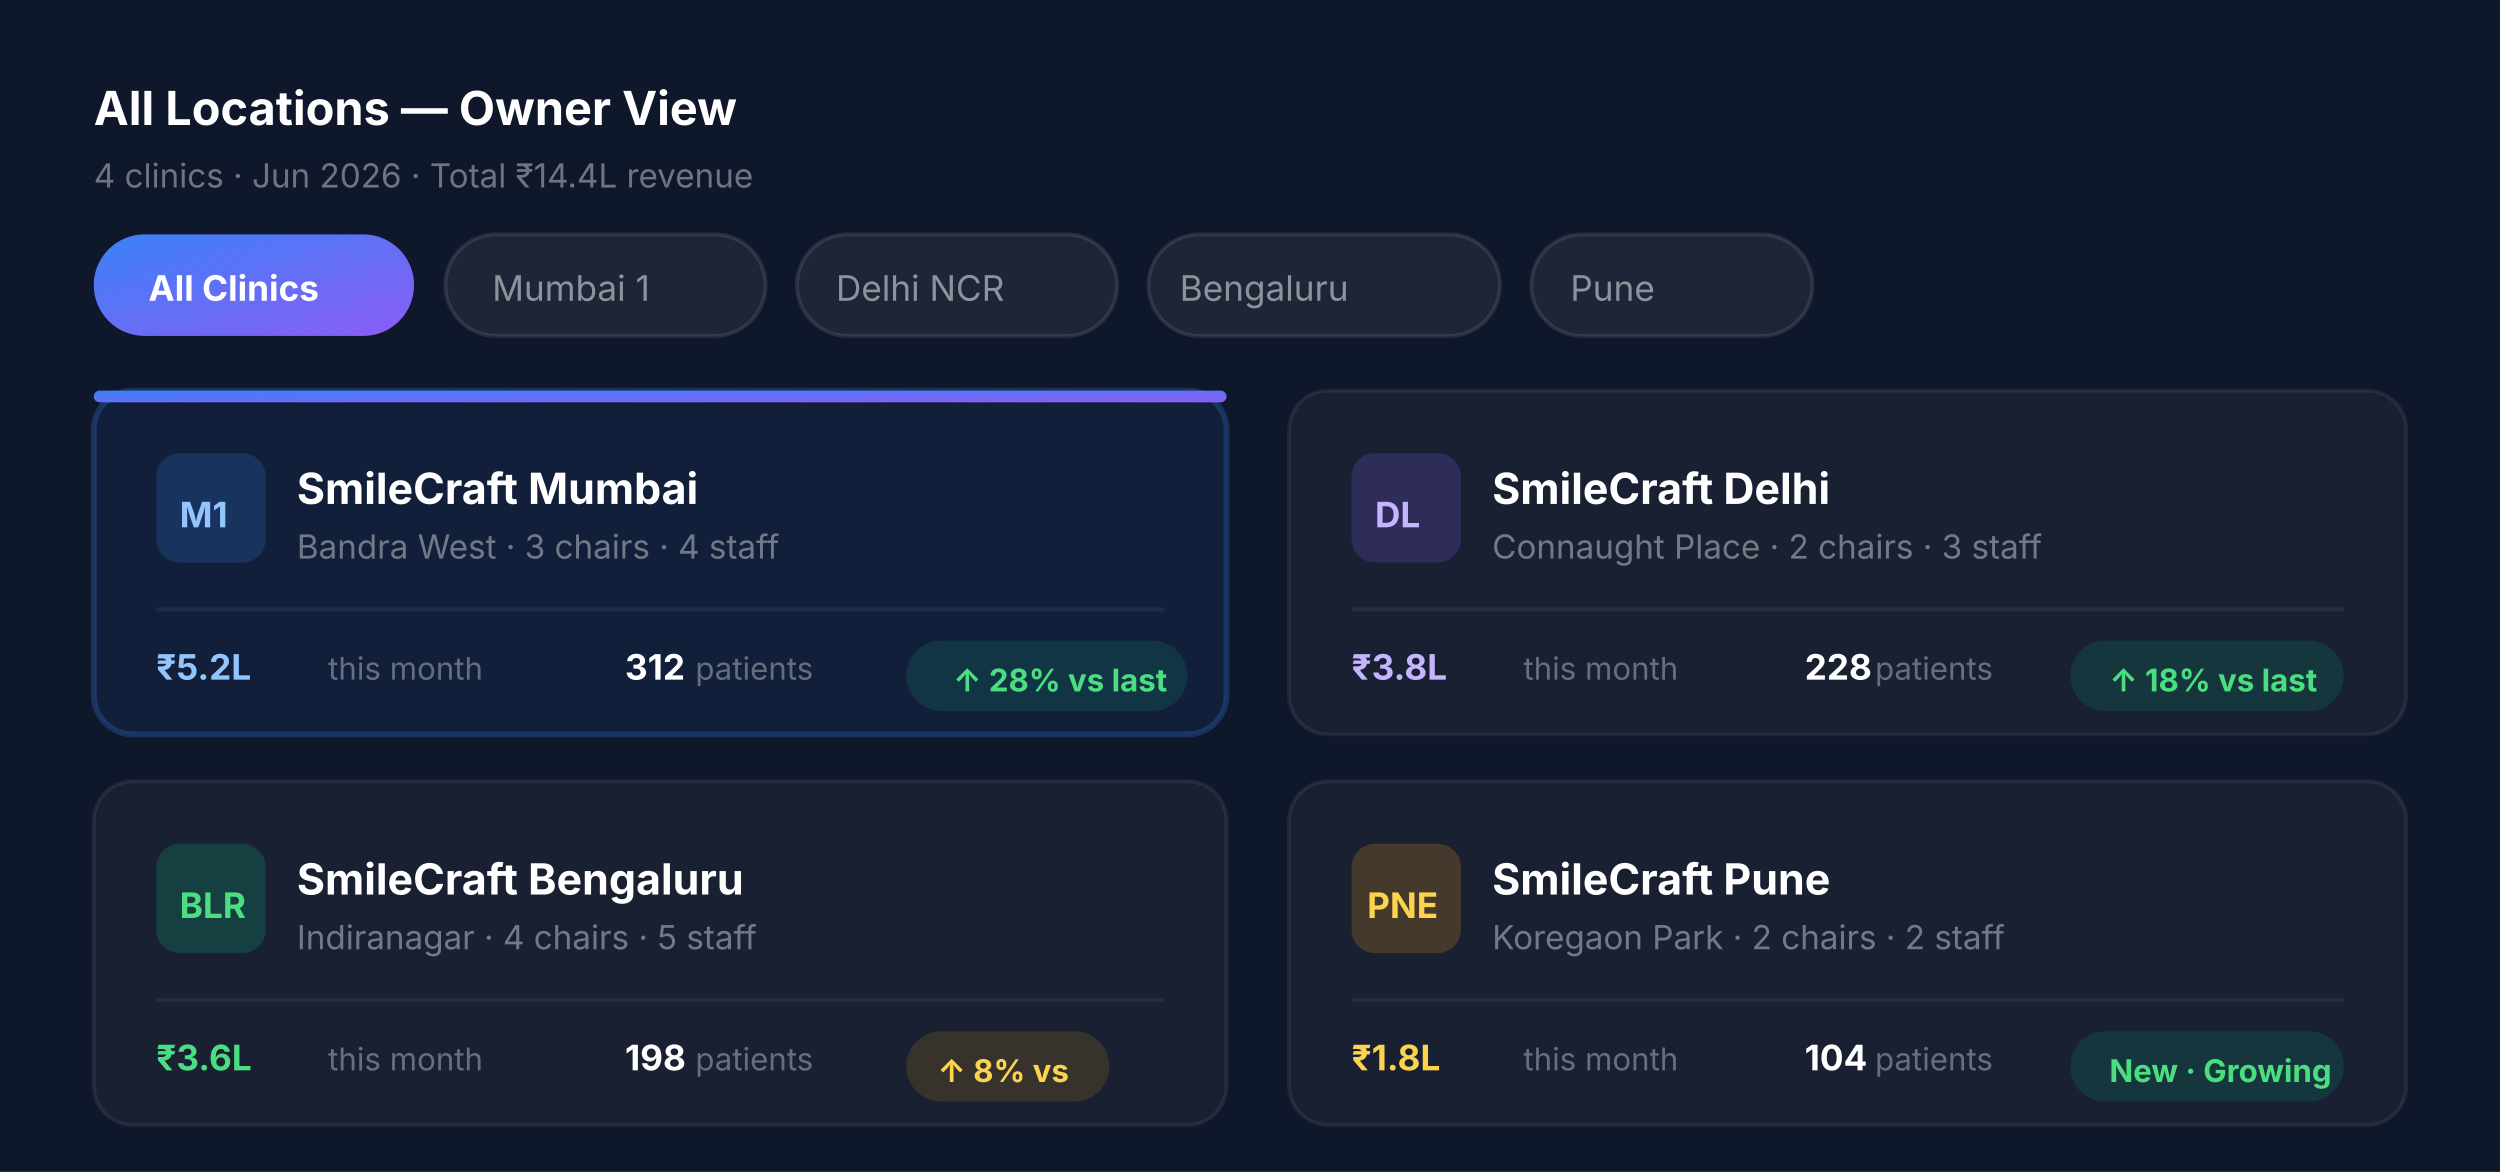
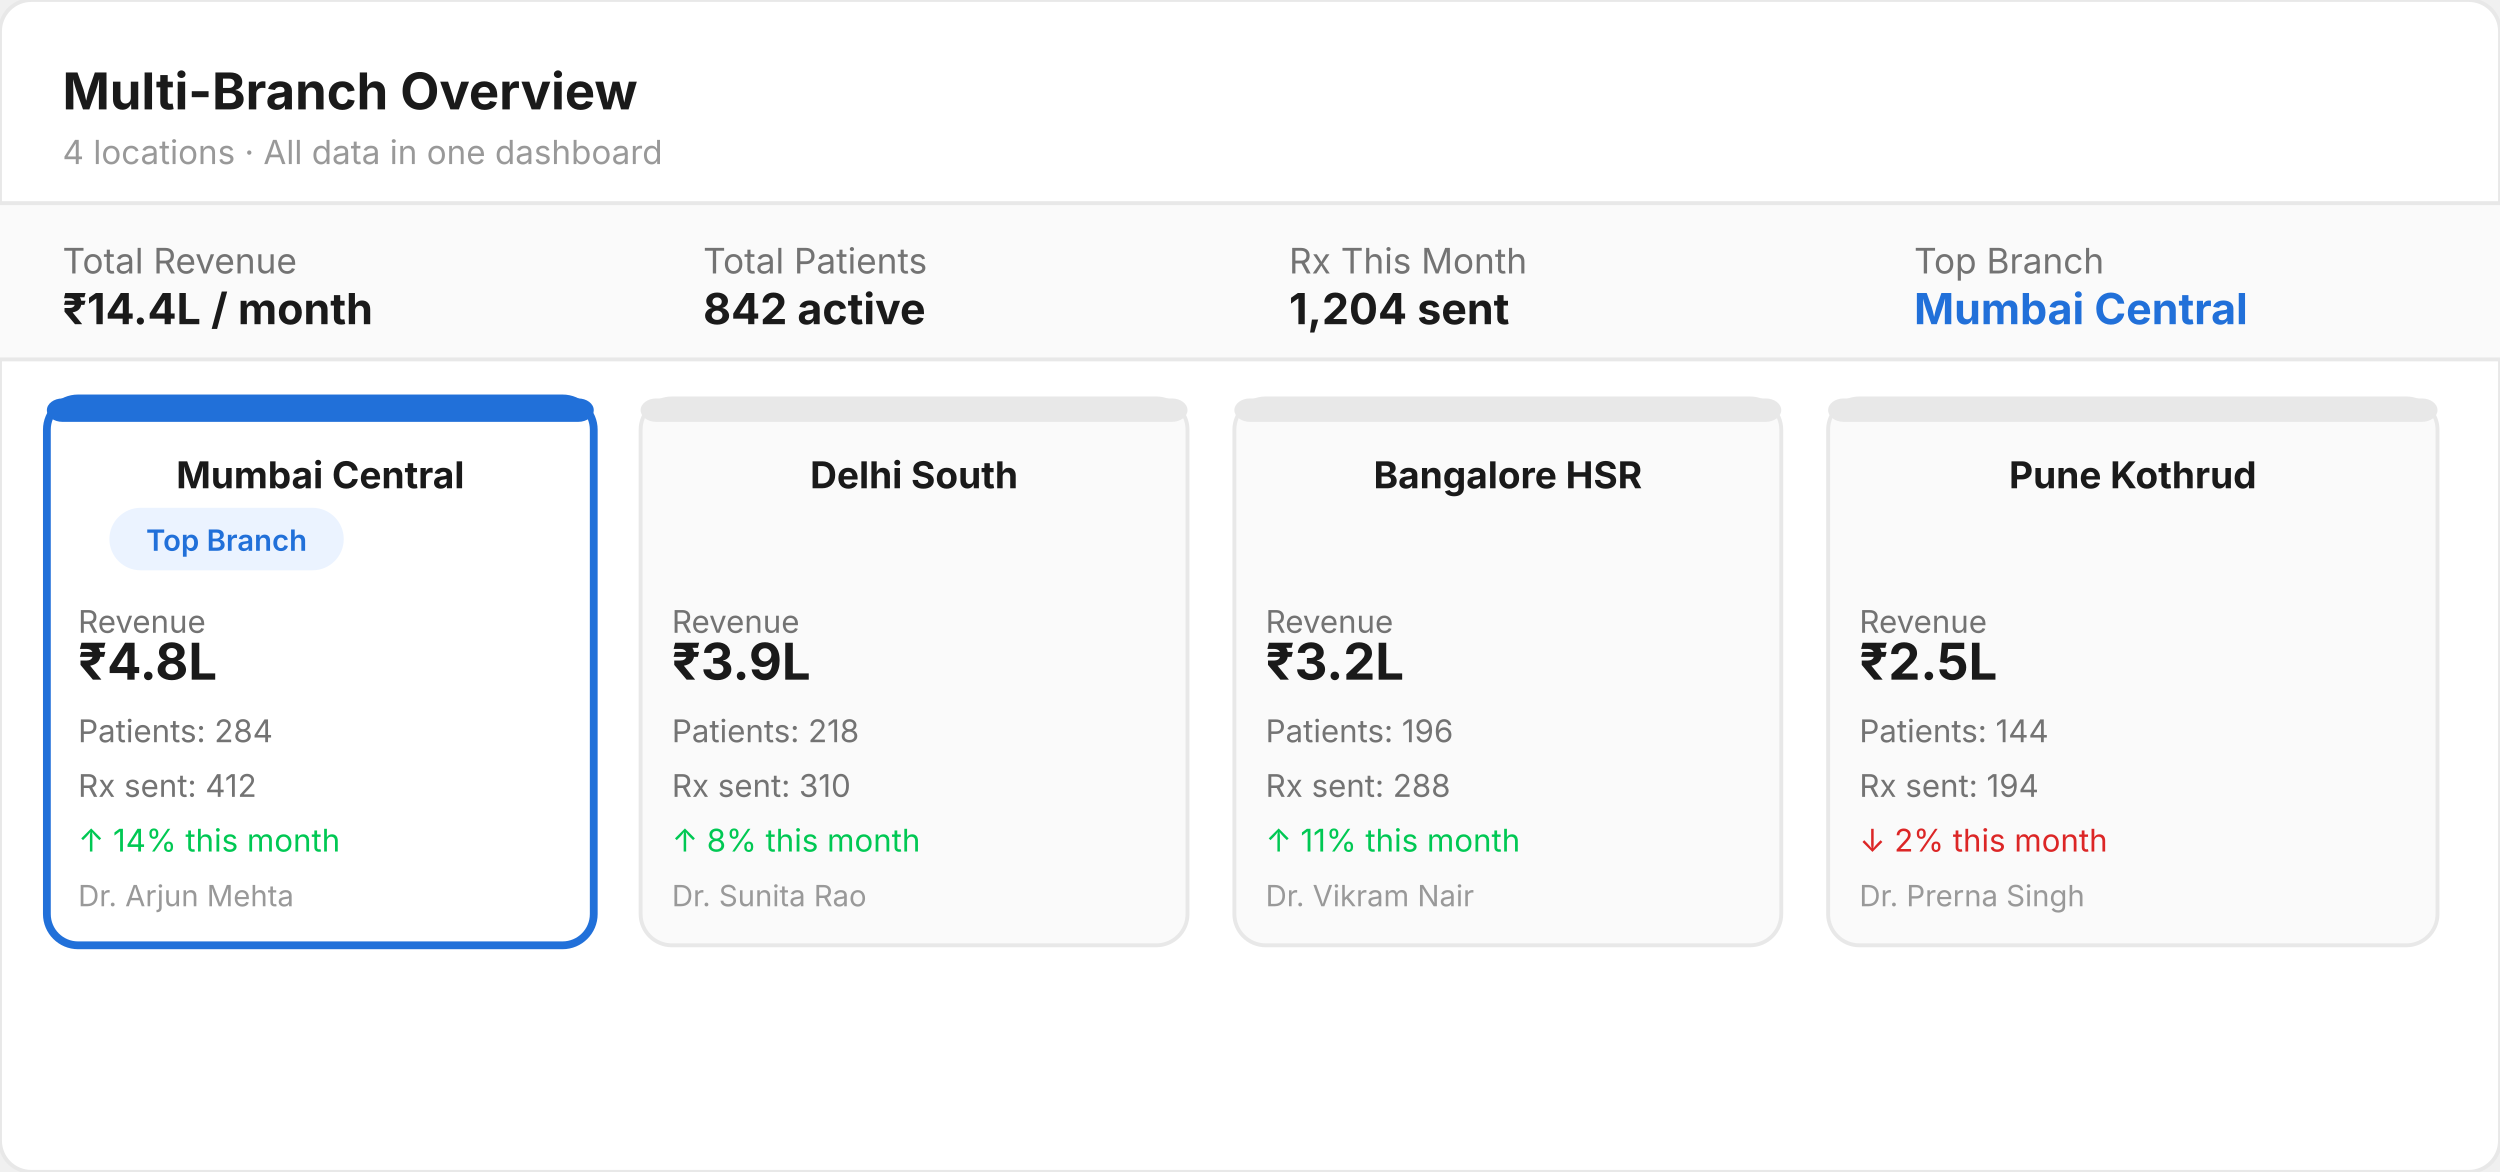
- <svg xmlns="http://www.w3.org/2000/svg" viewBox="0 0 640 300">
-   <defs>
-     <linearGradient id="brandG" x1="0" y1="0" x2="1" y2="1">
-       <stop offset="0%" stop-color="#3b82f6" />
-       <stop offset="100%" stop-color="#8b5cf6" />
-     </linearGradient>
-   </defs>
-   <rect width="640" height="300" fill="#0f172a" />
-   <text x="24" y="32" font-size="12" font-weight="700" fill="white" font-family="-apple-system,sans-serif">All Locations — Owner View</text>
-   <text x="24" y="48" font-size="8.5" fill="rgba(255,255,255,0.4)" font-family="-apple-system,sans-serif">4 clinics · Jun 2026 · Total ₹14.4L revenue</text>
-   <rect x="24" y="60" width="82" height="26" rx="13" fill="url(#brandG)" />
-   <text x="38" y="77" font-size="9" font-weight="700" fill="white" font-family="-apple-system,sans-serif">All Clinics</text>
-   <rect x="114" y="60" width="82" height="26" rx="13" fill="rgba(255,255,255,0.06)" stroke="rgba(255,255,255,0.1)" stroke-width="1" />
-   <text x="126" y="77" font-size="9" fill="rgba(255,255,255,0.5)" font-family="-apple-system,sans-serif">Mumbai 1</text>
-   <rect x="204" y="60" width="82" height="26" rx="13" fill="rgba(255,255,255,0.06)" stroke="rgba(255,255,255,0.1)" stroke-width="1" />
-   <text x="214" y="77" font-size="9" fill="rgba(255,255,255,0.5)" font-family="-apple-system,sans-serif">Delhi NCR</text>
-   <rect x="294" y="60" width="90" height="26" rx="13" fill="rgba(255,255,255,0.06)" stroke="rgba(255,255,255,0.1)" stroke-width="1" />
-   <text x="302" y="77" font-size="9" fill="rgba(255,255,255,0.5)" font-family="-apple-system,sans-serif">Bengaluru</text>
-   <rect x="392" y="60" width="72" height="26" rx="13" fill="rgba(255,255,255,0.06)" stroke="rgba(255,255,255,0.1)" stroke-width="1" />
-   <text x="402" y="77" font-size="9" fill="rgba(255,255,255,0.5)" font-family="-apple-system,sans-serif">Pune</text>
-   <rect x="24" y="100" width="290" height="88" rx="10" fill="rgba(59,130,246,0.08)" stroke="rgba(59,130,246,0.25)" stroke-width="1.5" />
-   <rect x="24" y="100" width="290" height="3" rx="1.5" fill="url(#brandG)" />
-   <rect x="40" y="116" width="28" height="28" rx="6" fill="rgba(59,130,246,0.2)" />
-   <text x="46" y="135" font-size="9" font-weight="700" fill="#93c5fd" font-family="-apple-system,sans-serif">M1</text>
-   <text x="76" y="129" font-size="11" font-weight="700" fill="white" font-family="-apple-system,sans-serif">SmileCraft Mumbai</text>
-   <text x="76" y="143" font-size="8.5" fill="rgba(255,255,255,0.4)" font-family="-apple-system,sans-serif">Bandra West · 3 chairs · 4 staff</text>
-   <line x1="40" y1="156" x2="298" y2="156" stroke="rgba(255,255,255,0.06)" stroke-width="1" />
-   <text x="40" y="174" font-size="9" font-weight="700" fill="#93c5fd" font-family="-apple-system,sans-serif">₹5.2L</text>
-   <text x="84" y="174" font-size="8" fill="rgba(255,255,255,0.35)" font-family="-apple-system,sans-serif">this month</text>
-   <text x="160" y="174" font-size="9" font-weight="700" fill="white" font-family="-apple-system,sans-serif">312</text>
-   <text x="178" y="174" font-size="8" fill="rgba(255,255,255,0.35)" font-family="-apple-system,sans-serif">patients</text>
-   <rect x="232" y="164" width="72" height="18" rx="9" fill="rgba(16,185,129,0.15)" />
-   <text x="244" y="177" font-size="8" font-weight="700" fill="#4ade80" font-family="-apple-system,sans-serif">↑ 28% vs last</text>
-   <rect x="330" y="100" width="286" height="88" rx="10" fill="rgba(255,255,255,0.04)" stroke="rgba(255,255,255,0.07)" stroke-width="1" />
-   <rect x="346" y="116" width="28" height="28" rx="6" fill="rgba(139,92,246,0.2)" />
-   <text x="352" y="135" font-size="9" font-weight="700" fill="#c4b5fd" font-family="-apple-system,sans-serif">DL</text>
-   <text x="382" y="129" font-size="11" font-weight="700" fill="white" font-family="-apple-system,sans-serif">SmileCraft Delhi</text>
-   <text x="382" y="143" font-size="8.5" fill="rgba(255,255,255,0.4)" font-family="-apple-system,sans-serif">Connaught Place · 2 chairs · 3 staff</text>
-   <line x1="346" y1="156" x2="600" y2="156" stroke="rgba(255,255,255,0.06)" stroke-width="1" />
-   <text x="346" y="174" font-size="9" font-weight="700" fill="#c4b5fd" font-family="-apple-system,sans-serif">₹3.8L</text>
-   <text x="390" y="174" font-size="8" fill="rgba(255,255,255,0.35)" font-family="-apple-system,sans-serif">this month</text>
-   <text x="462" y="174" font-size="9" font-weight="700" fill="white" font-family="-apple-system,sans-serif">228</text>
-   <text x="480" y="174" font-size="8" fill="rgba(255,255,255,0.35)" font-family="-apple-system,sans-serif">patients</text>
-   <rect x="530" y="164" width="70" height="18" rx="9" fill="rgba(16,185,129,0.15)" />
-   <text x="540" y="177" font-size="8" font-weight="700" fill="#4ade80" font-family="-apple-system,sans-serif">↑ 18% vs last</text>
-   <rect x="24" y="200" width="290" height="88" rx="10" fill="rgba(255,255,255,0.04)" stroke="rgba(255,255,255,0.07)" stroke-width="1" />
-   <rect x="40" y="216" width="28" height="28" rx="6" fill="rgba(16,185,129,0.2)" />
-   <text x="46" y="235" font-size="9" font-weight="700" fill="#4ade80" font-family="-apple-system,sans-serif">BLR</text>
-   <text x="76" y="229" font-size="11" font-weight="700" fill="white" font-family="-apple-system,sans-serif">SmileCraft Bengaluru</text>
-   <text x="76" y="243" font-size="8.5" fill="rgba(255,255,255,0.4)" font-family="-apple-system,sans-serif">Indiranagar · 4 chairs · 5 staff</text>
-   <line x1="40" y1="256" x2="298" y2="256" stroke="rgba(255,255,255,0.06)" stroke-width="1" />
-   <text x="40" y="274" font-size="9" font-weight="700" fill="#4ade80" font-family="-apple-system,sans-serif">₹3.6L</text>
-   <text x="84" y="274" font-size="8" fill="rgba(255,255,255,0.35)" font-family="-apple-system,sans-serif">this month</text>
-   <text x="160" y="274" font-size="9" font-weight="700" fill="white" font-family="-apple-system,sans-serif">198</text>
-   <text x="178" y="274" font-size="8" fill="rgba(255,255,255,0.35)" font-family="-apple-system,sans-serif">patients</text>
-   <rect x="232" y="264" width="52" height="18" rx="9" fill="rgba(245,158,11,0.15)" />
-   <text x="240" y="277" font-size="8" font-weight="700" fill="#fcd34d" font-family="-apple-system,sans-serif">↑ 8% vs</text>
-   <rect x="330" y="200" width="286" height="88" rx="10" fill="rgba(255,255,255,0.04)" stroke="rgba(255,255,255,0.07)" stroke-width="1" />
-   <rect x="346" y="216" width="28" height="28" rx="6" fill="rgba(245,158,11,0.2)" />
-   <text x="350" y="235" font-size="9" font-weight="700" fill="#fcd34d" font-family="-apple-system,sans-serif">PNE</text>
-   <text x="382" y="229" font-size="11" font-weight="700" fill="white" font-family="-apple-system,sans-serif">SmileCraft Pune</text>
-   <text x="382" y="243" font-size="8.5" fill="rgba(255,255,255,0.4)" font-family="-apple-system,sans-serif">Koregaon Park · 2 chairs · 2 staff</text>
-   <line x1="346" y1="256" x2="600" y2="256" stroke="rgba(255,255,255,0.06)" stroke-width="1" />
-   <text x="346" y="274" font-size="9" font-weight="700" fill="#fcd34d" font-family="-apple-system,sans-serif">₹1.8L</text>
-   <text x="390" y="274" font-size="8" fill="rgba(255,255,255,0.35)" font-family="-apple-system,sans-serif">this month</text>
-   <text x="462" y="274" font-size="9" font-weight="700" fill="white" font-family="-apple-system,sans-serif">104</text>
-   <text x="480" y="274" font-size="8" fill="rgba(255,255,255,0.35)" font-family="-apple-system,sans-serif">patients</text>
-   <rect x="530" y="264" width="70" height="18" rx="9" fill="rgba(16,185,129,0.15)" />
-   <text x="540" y="277" font-size="8" font-weight="700" fill="#4ade80" font-family="-apple-system,sans-serif">New · Growing</text>
+ <svg xmlns="http://www.w3.org/2000/svg" viewBox="0 0 640 300" width="640" height="300">
+   <style>text{font-family:Inter,-apple-system,sans-serif}</style>
+   <rect width="640" height="300" rx="8" fill="#ffffff" stroke="#e8e8e8" stroke-width="1" />
+   <text x="16" y="28" font-size="13" font-weight="700" fill="#1a1a1a">Multi-Branch Overview</text>
+   <text x="16" y="42" font-size="8.5" fill="#999">4 locations · All data in one dashboard</text>
+   <rect x="0" y="52" width="640" height="40" fill="#fafafa" />
+   <line x1="0" y1="52" x2="640" y2="52" stroke="#e8e8e8" stroke-width="1" />
+   <line x1="0" y1="92" x2="640" y2="92" stroke="#e8e8e8" stroke-width="1" />
+   <text x="16" y="70" font-size="9" fill="#737373">Total Revenue</text>
+   <text x="16" y="83" font-size="11" font-weight="700" fill="#1a1a1a">₹14.4L / month</text>
+   <text x="180" y="70" font-size="9" fill="#737373">Total Patients</text>
+   <text x="180" y="83" font-size="11" font-weight="700" fill="#1a1a1a">842 active</text>
+   <text x="330" y="70" font-size="9" fill="#737373">Rx This Month</text>
+   <text x="330" y="83" font-size="11" font-weight="700" fill="#1a1a1a">1,204 sent</text>
+   <text x="490" y="70" font-size="9" fill="#737373">Top Branch</text>
+   <text x="490" y="83" font-size="11" font-weight="700" fill="#2170D9">Mumbai Central</text>
+   <rect x="12" y="102" width="140" height="140" rx="8" fill="#ffffff" stroke="#2170D9" stroke-width="2" />
+   <rect x="12" y="102" width="140" height="6" rx="4" fill="#2170D9" />
+   <text x="82" y="125" font-size="9.5" font-weight="700" fill="#1a1a1a" text-anchor="middle">Mumbai Central</text>
+   <rect x="28" y="130" width="60" height="16" rx="8" fill="#EBF3FF" />
+   <text x="58" y="141" font-size="7.5" font-weight="600" fill="#2170D9" text-anchor="middle">Top Branch</text>
+   <text x="20" y="162" font-size="8" fill="#737373">Revenue</text>
+   <text x="20" y="174" font-size="13" font-weight="700" fill="#1a1a1a">₹4.8L</text>
+   <text x="20" y="190" font-size="8" fill="#737373">Patients: 284</text>
+   <text x="20" y="204" font-size="8" fill="#737373">Rx sent: 412</text>
+   <text x="20" y="218" font-size="8" fill="#00C853">↑ 14% this month</text>
+   <text x="20" y="232" font-size="7.5" fill="#999">Dr. Arjun Mehta</text>
+   <rect x="164" y="102" width="140" height="140" rx="8" fill="#fafafa" stroke="#e8e8e8" stroke-width="1" />
+   <rect x="164" y="102" width="140" height="6" rx="4" fill="#e8e8e8" />
+   <text x="234" y="125" font-size="9.5" font-weight="700" fill="#1a1a1a" text-anchor="middle">Delhi South</text>
+   <text x="172" y="162" font-size="8" fill="#737373">Revenue</text>
+   <text x="172" y="174" font-size="13" font-weight="700" fill="#1a1a1a">₹3.9L</text>
+   <text x="172" y="190" font-size="8" fill="#737373">Patients: 218</text>
+   <text x="172" y="204" font-size="8" fill="#737373">Rx sent: 310</text>
+   <text x="172" y="218" font-size="8" fill="#00C853">↑ 8% this month</text>
+   <text x="172" y="232" font-size="7.5" fill="#999">Dr. Sunita Rao</text>
+   <rect x="316" y="102" width="140" height="140" rx="8" fill="#fafafa" stroke="#e8e8e8" stroke-width="1" />
+   <rect x="316" y="102" width="140" height="6" rx="4" fill="#e8e8e8" />
+   <text x="386" y="125" font-size="9.5" font-weight="700" fill="#1a1a1a" text-anchor="middle">Bangalore HSR</text>
+   <text x="324" y="162" font-size="8" fill="#737373">Revenue</text>
+   <text x="324" y="174" font-size="13" font-weight="700" fill="#1a1a1a">₹3.2L</text>
+   <text x="324" y="190" font-size="8" fill="#737373">Patients: 196</text>
+   <text x="324" y="204" font-size="8" fill="#737373">Rx sent: 288</text>
+   <text x="324" y="218" font-size="8" fill="#00C853">↑ 11% this month</text>
+   <text x="324" y="232" font-size="7.5" fill="#999">Dr. Vikram Nair</text>
+   <rect x="468" y="102" width="156" height="140" rx="8" fill="#fafafa" stroke="#e8e8e8" stroke-width="1" />
+   <rect x="468" y="102" width="156" height="6" rx="4" fill="#e8e8e8" />
+   <text x="546" y="125" font-size="9.5" font-weight="700" fill="#1a1a1a" text-anchor="middle">Pune Kothrud</text>
+   <text x="476" y="162" font-size="8" fill="#737373">Revenue</text>
+   <text x="476" y="174" font-size="13" font-weight="700" fill="#1a1a1a">₹2.5L</text>
+   <text x="476" y="190" font-size="8" fill="#737373">Patients: 144</text>
+   <text x="476" y="204" font-size="8" fill="#737373">Rx sent: 194</text>
+   <text x="476" y="218" font-size="8" fill="#DC2626">↓ 2% this month</text>
+   <text x="476" y="232" font-size="7.5" fill="#999">Dr. Prerna Singh</text>
</svg>
